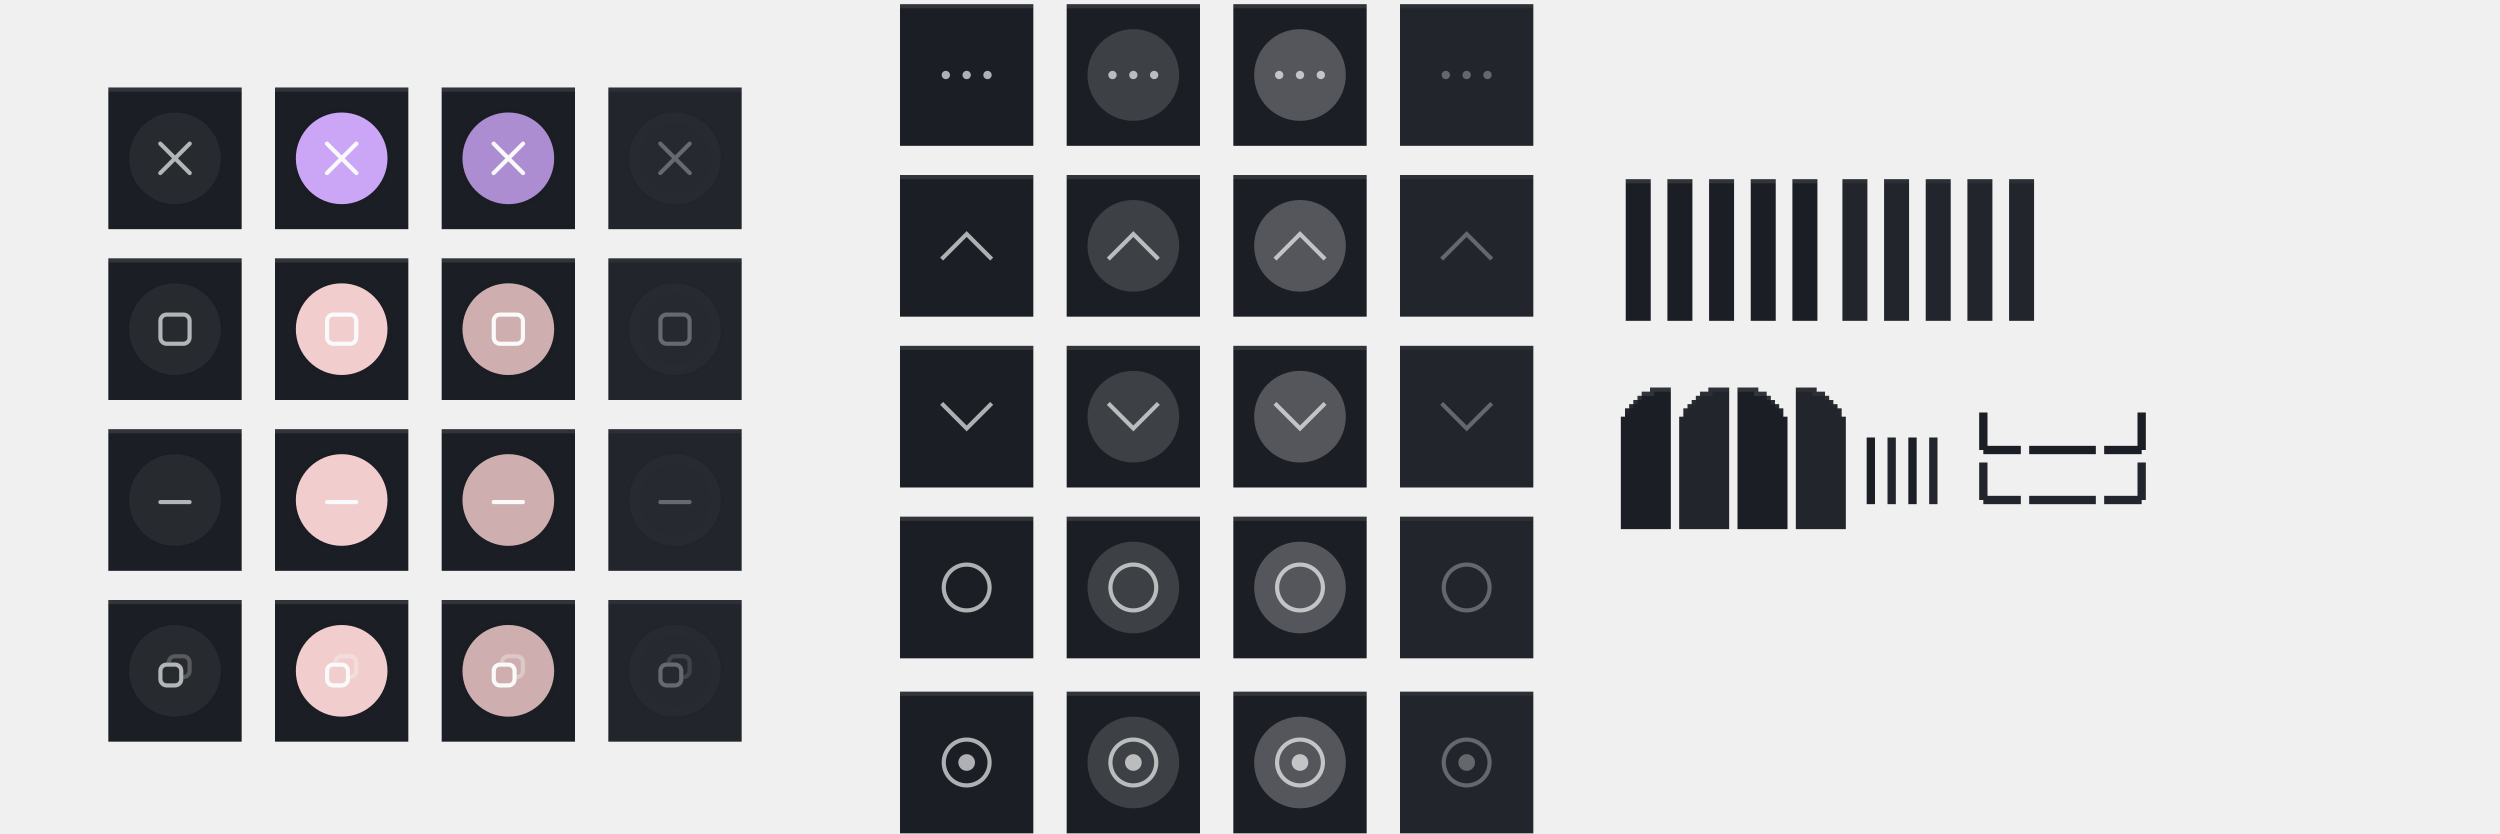
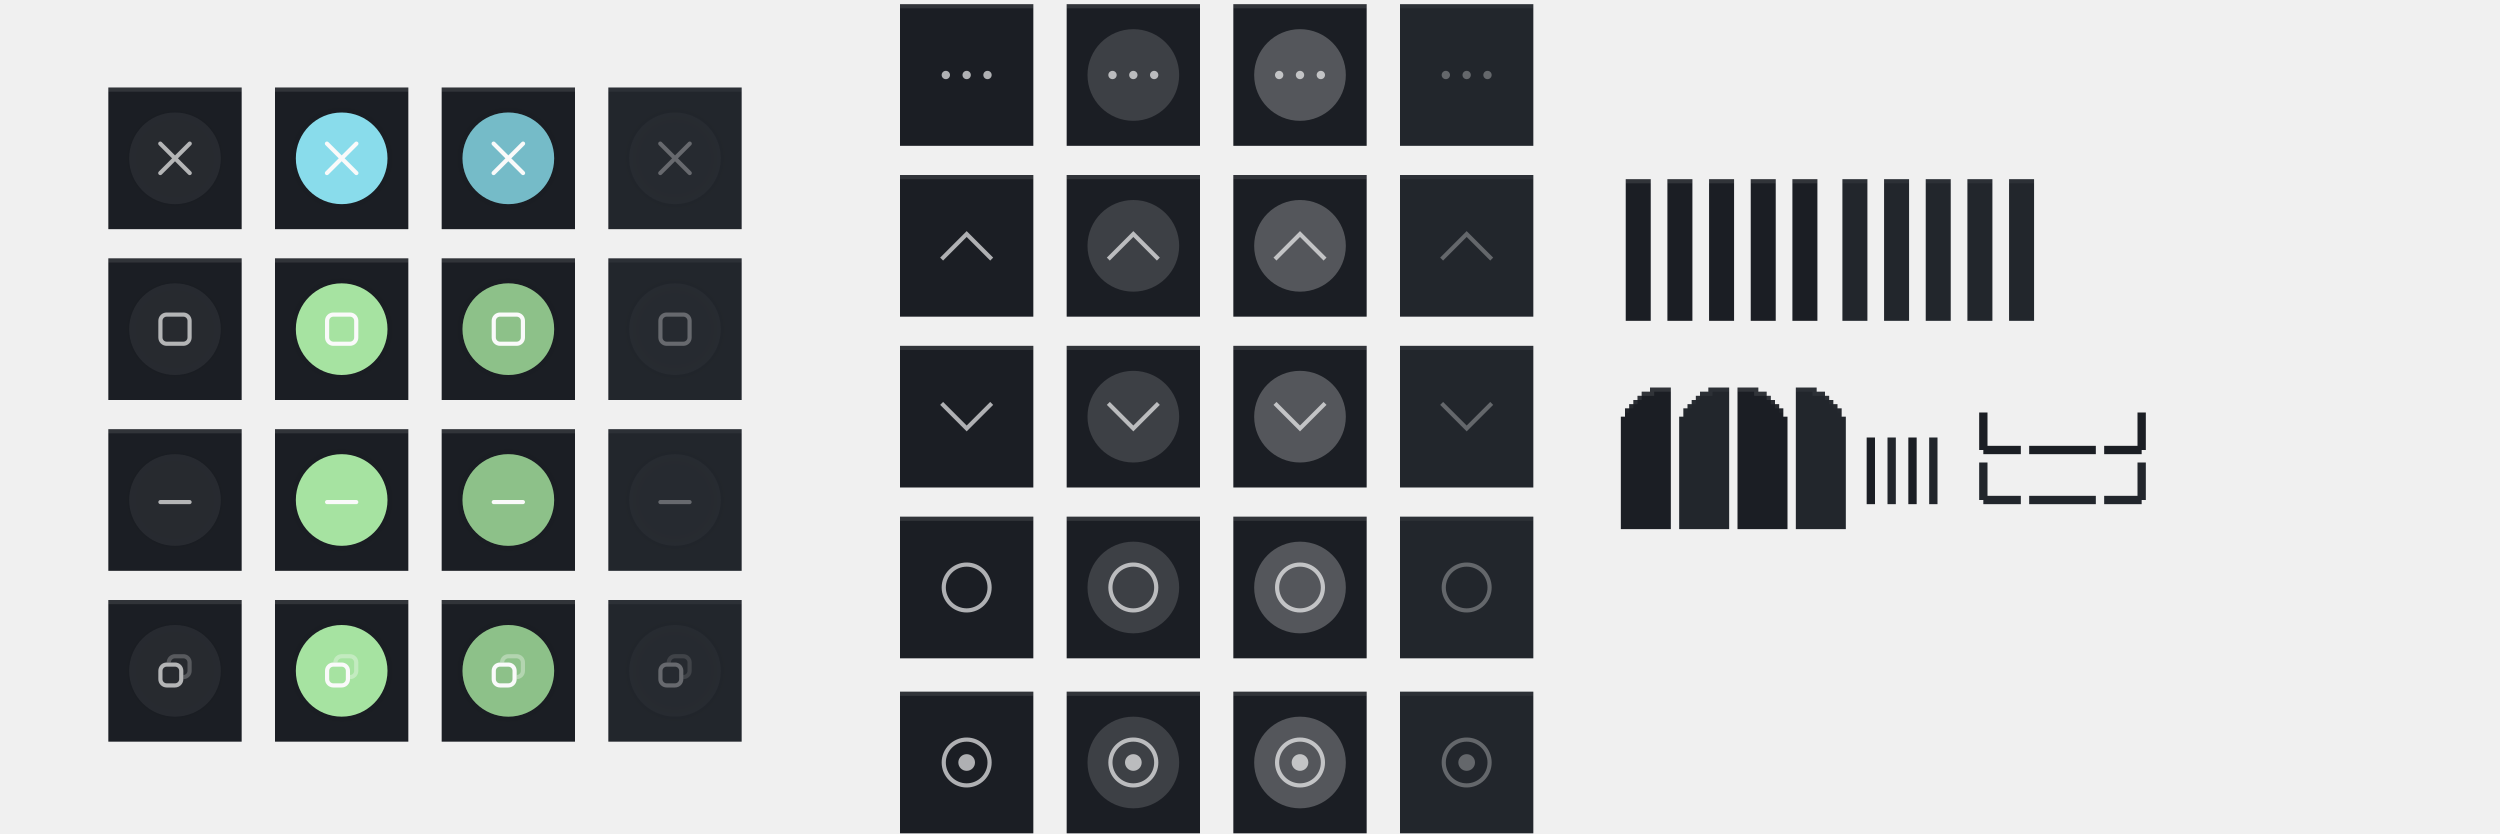
<svg xmlns="http://www.w3.org/2000/svg" xmlns:xlink="http://www.w3.org/1999/xlink" version="1.1" id="svg2" viewBox="0 0 600 200" height="200" width="600">
  <defs id="defs4">
    <filter style="color-interpolation-filters:sRGB" id="filter1043" x="-0.147" y="-0.147" width="1.294" height="1.294">
      <feGaussianBlur stdDeviation="1.347" id="feGaussianBlur1045" />
    </filter>
  </defs>
  <g transform="translate(5,-564.3622)" id="layer1">
    <g id="close-prelight">
      <use x="0" y="0" xlink:href="#headerbar-bg" id="use1761" transform="translate(40)" width="100%" height="100%" />
      <circle style="opacity:0.1;fill:#000000;fill-opacity:1;stroke-width:11;stroke-linecap:round;stroke-linejoin:round;paint-order:stroke fill markers;filter:url(#filter1043)" id="circle1154" cx="77" cy="602.362" r="11" />
-       <circle style="fill:#cba6f7;fill-opacity:1;stroke-width:11;stroke-linecap:round;stroke-linejoin:round;paint-order:stroke fill markers" id="circle1156" cx="77" cy="602.362" r="11" />
+       <circle style="fill:#89dceb;fill-opacity:1;stroke-width:11;stroke-linecap:round;stroke-linejoin:round;paint-order:stroke fill markers" id="circle1156" cx="77" cy="602.362" r="11" />
      <path d="m 73.465,598.327 c -0.128,0 -0.256,0.049 -0.353,0.146 -0.196,0.196 -0.196,0.511 0,0.707 l 3.182,3.182 -3.182,3.182 c -0.196,0.196 -0.196,0.511 0,0.707 0.196,0.196 0.511,0.196 0.707,0 l 3.182,-3.182 3.182,3.182 c 0.196,0.196 0.511,0.196 0.707,0 0.196,-0.196 0.196,-0.511 0,-0.707 l -3.182,-3.182 3.182,-3.182 c 0.196,-0.196 0.196,-0.511 0,-0.707 -0.196,-0.196 -0.511,-0.196 -0.707,0 l -3.182,3.182 -3.182,-3.182 c -0.098,-0.098 -0.226,-0.146 -0.353,-0.146 z" style="fill:#fafafa;paint-order:stroke fill markers" id="path2869" />
    </g>
    <g id="close-pressed">
      <use x="0" y="0" xlink:href="#headerbar-bg" id="use1845" transform="translate(80)" width="100%" height="100%" />
      <circle style="opacity:0.1;fill:#000000;fill-opacity:1;stroke-width:11;stroke-linecap:round;stroke-linejoin:round;paint-order:stroke fill markers;filter:url(#filter1043)" id="circle1158" cx="117" cy="602.362" r="11" />
-       <circle style="fill:#cba6f7;fill-opacity:1;stroke-width:11;stroke-linecap:round;stroke-linejoin:round;paint-order:stroke fill markers" id="circle1160" cx="117" cy="602.362" r="11" />
+       <circle style="fill:#89dceb;fill-opacity:1;stroke-width:11;stroke-linecap:round;stroke-linejoin:round;paint-order:stroke fill markers" id="circle1160" cx="117" cy="602.362" r="11" />
      <circle style="opacity:0.15;fill:#000000;fill-opacity:1;stroke-width:11;stroke-linecap:round;stroke-linejoin:round;paint-order:stroke fill markers" id="circle1164" cx="117" cy="602.362" r="11" />
      <path d="m 113.465,598.327 c -0.128,0 -0.256,0.049 -0.353,0.146 -0.196,0.196 -0.196,0.511 0,0.707 l 3.182,3.182 -3.182,3.182 c -0.196,0.196 -0.196,0.511 0,0.707 0.196,0.196 0.511,0.196 0.707,0 l 3.182,-3.182 3.182,3.182 c 0.196,0.196 0.511,0.196 0.707,0 0.196,-0.196 0.196,-0.511 0,-0.707 l -3.182,-3.182 3.182,-3.182 c 0.196,-0.196 0.196,-0.511 0,-0.707 -0.196,-0.196 -0.511,-0.196 -0.707,0 l -3.182,3.182 -3.182,-3.182 c -0.098,-0.098 -0.226,-0.146 -0.353,-0.146 z" style="fill:#fafafa;paint-order:stroke fill markers" id="path1162" />
    </g>
    <g id="maximize-prelight">
      <use x="0" y="0" xlink:href="#headerbar-bg" id="use1851" transform="translate(40,41.00003)" width="100%" height="100%" />
      <circle style="opacity:0.1;fill:#000000;fill-opacity:1;stroke-width:11;stroke-linecap:round;stroke-linejoin:round;paint-order:stroke fill markers;filter:url(#filter1043)" id="circle1170" cx="77" cy="643.362" r="11" />
-       <circle style="fill:#f2cdcd;fill-opacity:1;stroke-width:11;stroke-linecap:round;stroke-linejoin:round;paint-order:stroke fill markers" id="circle1172" cx="77" cy="643.362" r="11" />
+       <circle style="fill:#a6e3a1;fill-opacity:1;stroke-width:11;stroke-linecap:round;stroke-linejoin:round;paint-order:stroke fill markers" id="circle1172" cx="77" cy="643.362" r="11" />
      <path d="m 75,639.362 c -1.108,0 -2,0.892 -2,2 v 4 c 0,1.108 0.892,2 2,2 h 4 c 1.108,0 2,-0.892 2,-2 v -4 c 0,-1.108 -0.892,-2 -2,-2 z m 0,1 h 4 c 0.554,0 1,0.446 1,1 v 4 c 0,0.554 -0.446,1 -1,1 h -4 c -0.554,0 -1,-0.446 -1,-1 v -4 c 0,-0.554 0.446,-1 1,-1 z" style="fill:#fafafa;paint-order:stroke fill markers" id="path2878" />
    </g>
    <g id="maximize-pressed">
      <use x="0" y="0" xlink:href="#headerbar-bg" id="use1853" transform="translate(80,41.00003)" width="100%" height="100%" />
      <circle style="opacity:0.1;fill:#000000;fill-opacity:1;stroke-width:11;stroke-linecap:round;stroke-linejoin:round;paint-order:stroke fill markers;filter:url(#filter1043)" id="circle1174" cx="117" cy="643.362" r="11" />
-       <circle style="fill:#f2cdcd;fill-opacity:1;stroke-width:11;stroke-linecap:round;stroke-linejoin:round;paint-order:stroke fill markers" id="circle1176" cx="117" cy="643.362" r="11" />
+       <circle style="fill:#a6e3a1;fill-opacity:1;stroke-width:11;stroke-linecap:round;stroke-linejoin:round;paint-order:stroke fill markers" id="circle1176" cx="117" cy="643.362" r="11" />
      <circle style="opacity:0.15;fill:#000000;fill-opacity:1;stroke-width:11;stroke-linecap:round;stroke-linejoin:round;paint-order:stroke fill markers" id="circle1178" cx="117" cy="643.362" r="11" />
      <path d="m 115,639.362 c -1.108,0 -2,0.892 -2,2 v 4 c 0,1.108 0.892,2 2,2 h 4 c 1.108,0 2,-0.892 2,-2 v -4 c 0,-1.108 -0.892,-2 -2,-2 z m 0,1 h 4 c 0.554,0 1,0.446 1,1 v 4 c 0,0.554 -0.446,1 -1,1 h -4 c -0.554,0 -1,-0.446 -1,-1 v -4 c 0,-0.554 0.446,-1 1,-1 z" style="fill:#fafafa;paint-order:stroke fill markers" id="path2930" />
    </g>
    <g id="hide-prelight">
      <use x="0" y="0" xlink:href="#headerbar-bg" id="use1859" transform="translate(40,82.00006)" width="100%" height="100%" />
      <circle style="opacity:0.1;fill:#000000;fill-opacity:1;stroke-width:11;stroke-linecap:round;stroke-linejoin:round;paint-order:stroke fill markers;filter:url(#filter1043)" id="circle1184" cx="77" cy="684.362" r="11" />
-       <circle style="fill:#f2cdcd;fill-opacity:1;stroke-width:11;stroke-linecap:round;stroke-linejoin:round;paint-order:stroke fill markers" id="circle1186" cx="77" cy="684.362" r="11" />
+       <circle style="fill:#a6e3a1;fill-opacity:1;stroke-width:11;stroke-linecap:round;stroke-linejoin:round;paint-order:stroke fill markers" id="circle1186" cx="77" cy="684.362" r="11" />
      <rect x="73" y="684.362" width="8" height="1" rx="0.5" ry="0.5" style="fill:#fafafa;paint-order:stroke fill markers" id="rect2887" />
    </g>
    <g id="hide-pressed">
      <use x="0" y="0" xlink:href="#headerbar-bg" id="use1861" transform="translate(80,82.00006)" width="100%" height="100%" />
      <circle style="opacity:0.1;fill:#000000;fill-opacity:1;stroke-width:11;stroke-linecap:round;stroke-linejoin:round;paint-order:stroke fill markers;filter:url(#filter1043)" id="circle1188" cx="117" cy="684.362" r="11" />
-       <circle style="fill:#f2cdcd;fill-opacity:1;stroke-width:11;stroke-linecap:round;stroke-linejoin:round;paint-order:stroke fill markers" id="circle1190" cx="117" cy="684.362" r="11" />
+       <circle style="fill:#a6e3a1;fill-opacity:1;stroke-width:11;stroke-linecap:round;stroke-linejoin:round;paint-order:stroke fill markers" id="circle1190" cx="117" cy="684.362" r="11" />
      <circle style="opacity:0.15;fill:#000000;fill-opacity:1;stroke-width:11;stroke-linecap:round;stroke-linejoin:round;paint-order:stroke fill markers" id="circle1192" cx="117" cy="684.362" r="11" />
      <rect x="113" y="684.362" width="8" height="1" rx="0.5" ry="0.5" style="fill:#fafafa;paint-order:stroke fill markers" id="rect2932" />
    </g>
    <g id="maximize-toggled-prelight">
      <use x="0" y="0" xlink:href="#headerbar-bg" id="use1867" transform="translate(40,123)" width="100%" height="100%" />
      <circle style="opacity:0.1;fill:#000000;fill-opacity:1;stroke-width:11;stroke-linecap:round;stroke-linejoin:round;paint-order:stroke fill markers;filter:url(#filter1043)" id="circle1198" cx="77" cy="725.362" r="11" />
-       <circle style="fill:#f2cdcd;fill-opacity:1;stroke-width:11;stroke-linecap:round;stroke-linejoin:round;paint-order:stroke fill markers" id="circle1200" cx="77" cy="725.362" r="11" />
+       <circle style="fill:#a6e3a1;fill-opacity:1;stroke-width:11;stroke-linecap:round;stroke-linejoin:round;paint-order:stroke fill markers" id="circle1200" cx="77" cy="725.362" r="11" />
      <g id="g2908" transform="translate(69,717.3621)" style="fill:#fafafa">
        <path d="M 6,6 C 4.892,6 4,6.892 4,8 v 2 c 0,1.108 0.892,2 2,2 h 2 c 1.108,0 2,-0.892 2,-2 V 8 C 10,6.892 9.108,6 8,6 Z m 0,1 h 2 c 0.554,0 1,0.446 1,1 v 2 c 0,0.554 -0.446,1 -1,1 H 6 C 5.446,11 5,10.554 5,10 V 8 C 5,7.446 5.446,7 6,7 Z" style="fill:#fafafa;paint-order:stroke fill markers" id="path2896" />
        <path d="M 8,4 C 6.892,4 6,4.892 6,6 H 7 C 7,5.446 7.446,5 8,5 h 2 c 0.554,0 1,0.446 1,1 v 2 c 0,0.554 -0.446,1 -1,1 v 1 c 1.108,0 2,-0.892 2,-2 V 6 C 12,4.892 11.108,4 10,4 Z" style="fill:#fafafa;paint-order:stroke fill markers;opacity:0.35" id="path2898" />
      </g>
    </g>
    <g id="maximize-toggled-pressed">
      <use x="0" y="0" xlink:href="#headerbar-bg" id="use1869" transform="translate(80,123)" width="100%" height="100%" />
      <circle style="opacity:0.1;fill:#000000;fill-opacity:1;stroke-width:11;stroke-linecap:round;stroke-linejoin:round;paint-order:stroke fill markers;filter:url(#filter1043)" id="circle1202" cx="117" cy="725.362" r="11" />
-       <circle style="fill:#f2cdcd;fill-opacity:1;stroke-width:11;stroke-linecap:round;stroke-linejoin:round;paint-order:stroke fill markers" id="circle1204" cx="117" cy="725.362" r="11" />
+       <circle style="fill:#a6e3a1;fill-opacity:1;stroke-width:11;stroke-linecap:round;stroke-linejoin:round;paint-order:stroke fill markers" id="circle1204" cx="117" cy="725.362" r="11" />
      <circle style="opacity:0.15;fill:#000000;fill-opacity:1;stroke-width:11;stroke-linecap:round;stroke-linejoin:round;paint-order:stroke fill markers" id="circle1206" cx="117" cy="725.362" r="11" />
      <g id="g2938" transform="translate(109,717.3621)" style="fill:#fafafa">
        <path d="M 6,6 C 4.892,6 4,6.892 4,8 v 2 c 0,1.108 0.892,2 2,2 h 2 c 1.108,0 2,-0.892 2,-2 V 8 C 10,6.892 9.108,6 8,6 Z m 0,1 h 2 c 0.554,0 1,0.446 1,1 v 2 c 0,0.554 -0.446,1 -1,1 H 6 C 5.446,11 5,10.554 5,10 V 8 C 5,7.446 5.446,7 6,7 Z" style="fill:#fafafa;paint-order:stroke fill markers" id="path2934" />
        <path d="M 8,4 C 6.892,4 6,4.892 6,6 H 7 C 7,5.446 7.446,5 8,5 h 2 c 0.554,0 1,0.446 1,1 v 2 c 0,0.554 -0.446,1 -1,1 v 1 c 1.108,0 2,-0.892 2,-2 V 6 C 12,4.892 11.108,4 10,4 Z" style="fill:#fafafa;paint-order:stroke fill markers;opacity:0.35" id="path2936" />
      </g>
    </g>
    <g id="close-active">
      <g id="headerbar-bg">
        <rect y="585.362" x="21" height="34" width="32" id="rect1683" style="fill:#1b1e24;fill-opacity:1" />
        <rect style="fill:#ffffff;opacity:0.1" id="rect1685" width="32" height="1" x="21" y="585.362" />
      </g>
      <circle style="opacity:0.05;fill:#000000;fill-opacity:1;stroke-width:11;stroke-linecap:round;stroke-linejoin:round;paint-order:stroke fill markers;filter:url(#filter1043)" id="circle1041" cx="37" cy="602.362" r="11" />
      <circle style="fill:#ffffff;fill-opacity:1;stroke-width:11;stroke-linecap:round;stroke-linejoin:round;paint-order:stroke fill markers;opacity:0.06" id="path2409" cx="37" cy="602.362" r="11" />
      <path d="m 33.465,598.327 c -0.128,0 -0.256,0.049 -0.353,0.146 -0.196,0.196 -0.196,0.511 0,0.707 l 3.182,3.182 -3.182,3.182 c -0.196,0.196 -0.196,0.511 0,0.707 0.196,0.196 0.511,0.196 0.707,0 l 3.182,-3.182 3.182,3.182 c 0.196,0.196 0.511,0.196 0.707,0 0.196,-0.196 0.196,-0.511 0,-0.707 l -3.182,-3.182 3.182,-3.182 c 0.196,-0.196 0.196,-0.511 0,-0.707 -0.196,-0.196 -0.511,-0.196 -0.707,0 l -3.182,3.182 -3.182,-3.182 c -0.098,-0.098 -0.226,-0.146 -0.353,-0.146 z" style="opacity:0.65;fill:#ffffff;paint-order:stroke fill markers" id="path1594" />
    </g>
    <g id="maximize-active">
      <use x="0" y="0" xlink:href="#headerbar-bg" id="use1849" transform="translate(0,41.00003)" width="100%" height="100%" />
      <circle style="opacity:0.05;fill:#000000;fill-opacity:1;stroke-width:11;stroke-linecap:round;stroke-linejoin:round;paint-order:stroke fill markers;filter:url(#filter1043)" id="circle1166" cx="37" cy="643.362" r="11" />
      <circle style="fill:#ffffff;fill-opacity:1;stroke-width:11;stroke-linecap:round;stroke-linejoin:round;paint-order:stroke fill markers;opacity:0.06" id="circle1168" cx="37" cy="643.362" r="11" />
      <path d="m 35,639.362 c -1.108,0 -2,0.892 -2,2 v 4 c 0,1.108 0.892,2 2,2 h 4 c 1.108,0 2,-0.892 2,-2 v -4 c 0,-1.108 -0.892,-2 -2,-2 z m 0,1 h 4 c 0.554,0 1,0.446 1,1 v 4 c 0,0.554 -0.446,1 -1,1 h -4 c -0.554,0 -1,-0.446 -1,-1 v -4 c 0,-0.554 0.446,-1 1,-1 z" style="opacity:0.65;fill:#ffffff;paint-order:stroke fill markers" id="path1596" />
    </g>
    <g id="hide-active">
      <use x="0" y="0" xlink:href="#headerbar-bg" id="use1857" transform="translate(0,82.00006)" width="100%" height="100%" />
      <circle style="opacity:0.05;fill:#000000;fill-opacity:1;stroke-width:11;stroke-linecap:round;stroke-linejoin:round;paint-order:stroke fill markers;filter:url(#filter1043)" id="circle1180" cx="37" cy="684.362" r="11" />
      <circle style="fill:#ffffff;fill-opacity:1;stroke-width:11;stroke-linecap:round;stroke-linejoin:round;paint-order:stroke fill markers;opacity:0.06" id="circle1182" cx="37" cy="684.362" r="11" />
      <rect x="33" y="684.362" width="8" height="1" rx="0.5" ry="0.5" style="opacity:0.65;fill:#ffffff;paint-order:stroke fill markers" id="rect1598" />
    </g>
    <g id="maximize-toggled-active">
      <use x="0" y="0" xlink:href="#headerbar-bg" id="use1865" transform="translate(0,123)" width="100%" height="100%" />
      <circle style="opacity:0.05;fill:#000000;fill-opacity:1;stroke-width:11;stroke-linecap:round;stroke-linejoin:round;paint-order:stroke fill markers;filter:url(#filter1043)" id="circle1194" cx="37" cy="725.362" r="11" />
      <circle style="fill:#ffffff;fill-opacity:1;stroke-width:11;stroke-linecap:round;stroke-linejoin:round;paint-order:stroke fill markers;opacity:0.06" id="circle1196" cx="37" cy="725.362" r="11" />
      <g id="g1604" transform="translate(29,717.3621)" style="opacity:0.65;fill:#000000">
        <path d="M 6,6 C 4.892,6 4,6.892 4,8 v 2 c 0,1.108 0.892,2 2,2 h 2 c 1.108,0 2,-0.892 2,-2 V 8 C 10,6.892 9.108,6 8,6 Z m 0,1 h 2 c 0.554,0 1,0.446 1,1 v 2 c 0,0.554 -0.446,1 -1,1 H 6 C 5.446,11 5,10.554 5,10 V 8 C 5,7.446 5.446,7 6,7 Z" style="fill:#ffffff;paint-order:stroke fill markers" id="path1600" />
        <path d="M 8,4 C 6.892,4 6,4.892 6,6 H 7 C 7,5.446 7.446,5 8,5 h 2 c 0.554,0 1,0.446 1,1 v 2 c 0,0.554 -0.446,1 -1,1 v 1 c 1.108,0 2,-0.892 2,-2 V 6 C 12,4.892 11.108,4 10,4 Z" style="fill:#ffffff;paint-order:stroke fill markers;opacity:0.35" id="path1602" />
      </g>
    </g>
    <g id="stick-active">
      <use x="0" y="0" xlink:href="#headerbar-bg" id="use1897" transform="translate(190,103.0001)" width="100%" height="100%" />
      <path d="m 227,699.362 a 6,6 0 0 0 -6,6 6,6 0 0 0 6,6 6,6 0 0 0 6,-6 6,6 0 0 0 -6,-6 z m 0,1 a 5,5 0 0 1 5,5 5,5 0 0 1 -5,5 5,5 0 0 1 -5,-5 5,5 0 0 1 5,-5 z" id="path66" style="opacity:0.65;fill:#ffffff" />
    </g>
    <g id="shade-active">
      <use x="0" y="0" xlink:href="#headerbar-bg" id="use1881" transform="translate(190,21.00009)" width="100%" height="100%" />
      <path d="m 227,619.827 -6.363,6.363 0.707,0.707 5.656,-5.656 5.656,5.656 0.707,-0.707 -5.656,-5.656 z" id="path199" style="opacity:0.65;fill:#ffffff" />
    </g>
    <g id="shade-toggled-active">
      <use x="0" y="0" xlink:href="#headerbar-bg" id="use1889" transform="translate(190,62.00009)" width="100%" height="100%" />
      <path d="m 227,667.897 -6.363,-6.363 0.707,-0.707 5.656,5.656 5.656,-5.656 0.707,0.707 -5.656,5.656 z" id="path231" style="opacity:0.65;fill:#ffffff" />
    </g>
    <g id="stick-toggled-active">
      <use x="0" y="0" xlink:href="#headerbar-bg" id="use1905" transform="translate(190,145)" width="100%" height="100%" />
      <path id="circle263" d="m 227,741.362 a 6,6 0 0 0 -6,6 6,6 0 0 0 6,6 6,6 0 0 0 6,-6 6,6 0 0 0 -6,-6 z m 0,1 a 5,5 0 0 1 5,5 5,5 0 0 1 -5,5 5,5 0 0 1 -5,-5 5,5 0 0 1 5,-5 z m 0,3 a 2,2 0 0 0 -2,2 2,2 0 0 0 2,2 2,2 0 0 0 2,-2 2,2 0 0 0 -2,-2 z" style="opacity:0.65;fill:#ffffff" />
    </g>
    <g id="menu-active">
      <use x="0" y="0" xlink:href="#headerbar-bg" id="use1873" transform="translate(190,-19.99991)" width="100%" height="100%" />
      <path id="circle336" d="m 222,581.362 a 1,1 0 0 0 -1,1 1,1 0 0 0 1,1 1,1 0 0 0 1,-1 1,1 0 0 0 -1,-1 z m 5,0 a 1,1 0 0 0 -1,1 1,1 0 0 0 1,1 1,1 0 0 0 1,-1 1,1 0 0 0 -1,-1 z m 5,0 a 1,1 0 0 0 -1,1 1,1 0 0 0 1,1 1,1 0 0 0 1,-1 1,1 0 0 0 -1,-1 z" style="opacity:0.65;fill:#ffffff" />
    </g>
    <g id="stick-prelight">
      <use x="0" y="0" xlink:href="#headerbar-bg" id="use1899" transform="translate(230,103.0001)" width="100%" height="100%" />
      <circle style="opacity:0.15;fill:#ffffff;fill-opacity:1;stroke-width:11;stroke-linecap:round;stroke-linejoin:round;paint-order:stroke fill markers" id="circle3362" cx="267" cy="705.362" r="11" />
      <path d="m 267,699.362 a 6,6 0 0 0 -6,6 6,6 0 0 0 6,6 6,6 0 0 0 6,-6 6,6 0 0 0 -6,-6 z m 0,1 a 5,5 0 0 1 5,5 5,5 0 0 1 -5,5 5,5 0 0 1 -5,-5 5,5 0 0 1 5,-5 z" id="path3412" style="opacity:0.65;fill:#ffffff" />
    </g>
    <g id="shade-prelight">
      <use x="0" y="0" xlink:href="#headerbar-bg" id="use1883" transform="translate(230,21.00009)" width="100%" height="100%" />
      <circle style="opacity:0.15;fill:#ffffff;fill-opacity:1;stroke-width:11;stroke-linecap:round;stroke-linejoin:round;paint-order:stroke fill markers" id="circle3358" cx="267" cy="623.362" r="11" />
      <path d="m 267,619.827 -6.363,6.363 0.707,0.707 5.656,-5.656 5.656,5.656 0.707,-0.707 -5.656,-5.656 z" id="path3414" style="opacity:0.65;fill:#ffffff" />
    </g>
    <g id="shade-toggled-prelight">
      <use x="0" y="0" xlink:href="#headerbar-bg" id="use1891" transform="translate(230,62.00009)" width="100%" height="100%" />
      <circle style="opacity:0.15;fill:#ffffff;fill-opacity:1;stroke-width:11;stroke-linecap:round;stroke-linejoin:round;paint-order:stroke fill markers" id="circle3360" cx="267" cy="664.362" r="11" />
      <path d="m 267,667.897 -6.363,-6.363 0.707,-0.707 5.656,5.656 5.656,-5.656 0.707,0.707 -5.656,5.656 z" id="path3416" style="opacity:0.65;fill:#ffffff" />
    </g>
    <g id="stick-toggled-prelight">
      <use x="0" y="0" xlink:href="#headerbar-bg" id="use1907" transform="translate(230,145)" width="100%" height="100%" />
      <circle style="opacity:0.15;fill:#ffffff;fill-opacity:1;stroke-width:11;stroke-linecap:round;stroke-linejoin:round;paint-order:stroke fill markers" id="circle3364" cx="267" cy="747.362" r="11" />
      <path id="path3418" d="m 267,741.362 a 6,6 0 0 0 -6,6 6,6 0 0 0 6,6 6,6 0 0 0 6,-6 6,6 0 0 0 -6,-6 z m 0,1 a 5,5 0 0 1 5,5 5,5 0 0 1 -5,5 5,5 0 0 1 -5,-5 5,5 0 0 1 5,-5 z m 0,3 a 2,2 0 0 0 -2,2 2,2 0 0 0 2,2 2,2 0 0 0 2,-2 2,2 0 0 0 -2,-2 z" style="opacity:0.65;fill:#ffffff" />
    </g>
    <g id="menu-prelight">
      <use x="0" y="0" xlink:href="#headerbar-bg" id="use1875" transform="translate(230,-19.99991)" width="100%" height="100%" />
      <circle style="opacity:0.15;fill:#ffffff;fill-opacity:1;stroke-width:11;stroke-linecap:round;stroke-linejoin:round;paint-order:stroke fill markers" id="circle3356" cx="267" cy="582.362" r="11" />
      <path id="path3420" d="m 262,581.362 a 1,1 0 0 0 -1,1 1,1 0 0 0 1,1 1,1 0 0 0 1,-1 1,1 0 0 0 -1,-1 z m 5,0 a 1,1 0 0 0 -1,1 1,1 0 0 0 1,1 1,1 0 0 0 1,-1 1,1 0 0 0 -1,-1 z m 5,0 a 1,1 0 0 0 -1,1 1,1 0 0 0 1,1 1,1 0 0 0 1,-1 1,1 0 0 0 -1,-1 z" style="opacity:0.65;fill:#ffffff" />
    </g>
    <g id="stick-pressed">
      <use x="0" y="0" xlink:href="#headerbar-bg" id="use1901" transform="translate(270,103.0001)" width="100%" height="100%" />
      <circle style="opacity:0.25;fill:#ffffff;fill-opacity:1;stroke-width:11;stroke-linecap:round;stroke-linejoin:round;paint-order:stroke fill markers" id="circle3390" cx="307" cy="705.362" r="11" />
      <path d="m 307,699.362 a 6,6 0 0 0 -6,6 6,6 0 0 0 6,6 6,6 0 0 0 6,-6 6,6 0 0 0 -6,-6 z m 0,1 a 5,5 0 0 1 5,5 5,5 0 0 1 -5,5 5,5 0 0 1 -5,-5 5,5 0 0 1 5,-5 z" id="path3422" style="opacity:0.65;fill:#ffffff" />
    </g>
    <g id="shade-pressed">
      <use x="0" y="0" xlink:href="#headerbar-bg" id="use1885" transform="translate(270,21.00003)" width="100%" height="100%" />
      <circle style="opacity:0.25;fill:#ffffff;fill-opacity:1;stroke-width:11;stroke-linecap:round;stroke-linejoin:round;paint-order:stroke fill markers" id="circle3386" cx="307" cy="623.362" r="11" />
      <path d="m 307,619.827 -6.363,6.363 0.707,0.707 5.656,-5.656 5.656,5.656 0.707,-0.707 -5.656,-5.656 z" id="path3424" style="opacity:0.65;fill:#ffffff" />
    </g>
    <g id="shade-toggled-pressed">
      <use x="0" y="0" xlink:href="#headerbar-bg" id="use1893" transform="translate(270,62.00003)" width="100%" height="100%" />
      <circle style="opacity:0.25;fill:#ffffff;fill-opacity:1;stroke-width:11;stroke-linecap:round;stroke-linejoin:round;paint-order:stroke fill markers" id="circle3388" cx="307" cy="664.362" r="11" />
      <path d="m 307,667.897 -6.363,-6.363 0.707,-0.707 5.656,5.656 5.656,-5.656 0.707,0.707 -5.656,5.656 z" id="path3426" style="opacity:0.65;fill:#ffffff" />
    </g>
    <g id="stick-toggled-pressed">
      <use x="0" y="0" xlink:href="#headerbar-bg" id="use1909" transform="translate(270,145.0001)" width="100%" height="100%" />
      <circle style="opacity:0.25;fill:#ffffff;fill-opacity:1;stroke-width:11;stroke-linecap:round;stroke-linejoin:round;paint-order:stroke fill markers" id="circle3392" cx="307" cy="747.362" r="11" />
      <path id="path3428" d="m 307,741.362 a 6,6 0 0 0 -6,6 6,6 0 0 0 6,6 6,6 0 0 0 6,-6 6,6 0 0 0 -6,-6 z m 0,1 a 5,5 0 0 1 5,5 5,5 0 0 1 -5,5 5,5 0 0 1 -5,-5 5,5 0 0 1 5,-5 z m 0,3 a 2,2 0 0 0 -2,2 2,2 0 0 0 2,2 2,2 0 0 0 2,-2 2,2 0 0 0 -2,-2 z" style="opacity:0.65;fill:#ffffff" />
    </g>
    <g id="menu-pressed">
      <use x="0" y="0" xlink:href="#headerbar-bg" id="use1877" transform="translate(270,-19.99991)" width="100%" height="100%" />
      <circle style="opacity:0.25;fill:#ffffff;fill-opacity:1;stroke-width:11;stroke-linecap:round;stroke-linejoin:round;paint-order:stroke fill markers" id="circle3384" cx="307" cy="582.362" r="11" />
      <path id="path3430" d="m 302,581.362 a 1,1 0 0 0 -1,1 1,1 0 0 0 1,1 1,1 0 0 0 1,-1 1,1 0 0 0 -1,-1 z m 5,0 a 1,1 0 0 0 -1,1 1,1 0 0 0 1,1 1,1 0 0 0 1,-1 1,1 0 0 0 -1,-1 z m 5,0 a 1,1 0 0 0 -1,1 1,1 0 0 0 1,1 1,1 0 0 0 1,-1 1,1 0 0 0 -1,-1 z" style="opacity:0.65;fill:#ffffff" />
    </g>
    <g id="stick-inactive">
      <use x="0" y="0" xlink:href="#headerbar-inactive-bg" id="use2295" transform="translate(190,103)" width="100%" height="100%" />
      <path d="m 347,699.362 a 6,6 0 0 0 -6,6 6,6 0 0 0 6,6 6,6 0 0 0 6,-6 6,6 0 0 0 -6,-6 z m 0,1 a 5,5 0 0 1 5,5 5,5 0 0 1 -5,5 5,5 0 0 1 -5,-5 5,5 0 0 1 5,-5 z" id="path3432" style="opacity:0.3;fill:#ffffff" />
    </g>
    <g id="shade-inactive">
      <use x="0" y="0" xlink:href="#headerbar-inactive-bg" id="use2291" transform="translate(190,21.00009)" width="100%" height="100%" />
      <path d="m 347,619.827 -6.363,6.363 0.707,0.707 5.656,-5.656 5.656,5.656 0.707,-0.707 -5.656,-5.656 z" id="path3434" style="opacity:0.3;fill:#ffffff" />
    </g>
    <g id="shade-toggled-inactive">
      <use x="0" y="0" xlink:href="#headerbar-inactive-bg" id="use2293" transform="translate(190,62.00003)" width="100%" height="100%" />
      <path d="m 347,667.897 -6.363,-6.363 0.707,-0.707 5.656,5.656 5.656,-5.656 0.707,0.707 -5.656,5.656 z" id="path3436" style="opacity:0.3;fill:#ffffff" />
    </g>
    <g id="stick-toggled-inactive">
      <use x="0" y="0" xlink:href="#headerbar-inactive-bg" id="use2297" transform="translate(190,145)" width="100%" height="100%" />
      <path id="path3438" d="m 347,741.362 a 6,6 0 0 0 -6,6 6,6 0 0 0 6,6 6,6 0 0 0 6,-6 6,6 0 0 0 -6,-6 z m 0,1 a 5,5 0 0 1 5,5 5,5 0 0 1 -5,5 5,5 0 0 1 -5,-5 5,5 0 0 1 5,-5 z m 0,3 a 2,2 0 0 0 -2,2 2,2 0 0 0 2,2 2,2 0 0 0 2,-2 2,2 0 0 0 -2,-2 z" style="opacity:0.3;fill:#ffffff" />
    </g>
    <g id="menu-inactive">
      <use x="0" y="0" xlink:href="#headerbar-inactive-bg" id="use2289" transform="translate(190,-19.99997)" width="100%" height="100%" />
      <path id="path3440" d="m 342,581.362 a 1,1 0 0 0 -1,1 1,1 0 0 0 1,1 1,1 0 0 0 1,-1 1,1 0 0 0 -1,-1 z m 5,0 a 1,1 0 0 0 -1,1 1,1 0 0 0 1,1 1,1 0 0 0 1,-1 1,1 0 0 0 -1,-1 z m 5,0 a 1,1 0 0 0 -1,1 1,1 0 0 0 1,1 1,1 0 0 0 1,-1 1,1 0 0 0 -1,-1 z" style="opacity:0.3;fill:#ffffff" />
    </g>
    <g id="left-active" transform="translate(397,-64.99996)">
      <rect transform="scale(-1,1)" y="734.362" x="-48" height="16" width="2" id="rect4138-3" style="opacity:1;fill:#1b1e24;fill-opacity:1;stroke:none;stroke-width:1;stroke-linecap:butt;stroke-linejoin:round;stroke-miterlimit:4;stroke-dasharray:none;stroke-dashoffset:0;stroke-opacity:1" />
    </g>
    <g transform="translate(402,-64.99996)" id="left-inactive">
      <rect style="opacity:1;fill:#22262c;fill-opacity:1;stroke:none;stroke-width:1;stroke-linecap:butt;stroke-linejoin:round;stroke-miterlimit:4;stroke-dasharray:none;stroke-dashoffset:0;stroke-opacity:1" id="rect1448" width="2" height="16" x="-48" y="734.362" transform="scale(-1,1)" />
    </g>
    <g transform="matrix(-1,0,0,1,506,-64.99996)" id="right-inactive">
      <rect style="opacity:1;fill:#22262c;fill-opacity:1;stroke:none;stroke-width:1;stroke-linecap:butt;stroke-linejoin:round;stroke-miterlimit:4;stroke-dasharray:none;stroke-dashoffset:0;stroke-opacity:1" id="rect1454" width="2" height="16" x="-48" y="734.362" transform="scale(-1,1)" />
    </g>
    <g id="right-active" transform="matrix(-1,0,0,1,501,-64.99996)">
      <rect transform="scale(-1,1)" y="734.362" x="-48" height="16" width="2" id="rect1460" style="opacity:1;fill:#1b1e24;fill-opacity:1;stroke:none;stroke-width:1;stroke-linecap:butt;stroke-linejoin:round;stroke-miterlimit:4;stroke-dasharray:none;stroke-dashoffset:0;stroke-opacity:1" />
    </g>
    <g id="bottom-left-active" transform="translate(374,-66.99999)">
      <path id="path1472" d="m 98,730.362 h -2 v 9 h 1 v 1 l 9,-1.2e-4 v -2 l -8,1.2e-4 z" style="opacity:1;fill:#1b1e24;fill-opacity:1;stroke:none;stroke-width:0.667;stroke-linecap:butt;stroke-linejoin:round;stroke-miterlimit:4;stroke-dasharray:none;stroke-dashoffset:0;stroke-opacity:1" />
    </g>
    <g id="bottom-left-inactive" transform="translate(374,-54.99999)">
      <path style="opacity:1;fill:#22262c;fill-opacity:1;stroke:none;stroke-width:0.667;stroke-linecap:butt;stroke-linejoin:round;stroke-miterlimit:4;stroke-dasharray:none;stroke-dashoffset:0;stroke-opacity:1" d="m 98,730.362 h -2 v 9 h 1 v 1 l 9,-1.2e-4 v -2 l -8,1.2e-4 z" id="path1475" />
    </g>
    <g transform="matrix(-1,0,0,1,606,-54.99999)" id="bottom-right-inactive">
      <path id="path1485" d="m 98,730.362 h -2 v 9 h 1 v 1 l 9,-1.2e-4 v -2 l -8,1.2e-4 z" style="opacity:1;fill:#22262c;fill-opacity:1;stroke:none;stroke-width:0.667;stroke-linecap:butt;stroke-linejoin:round;stroke-miterlimit:4;stroke-dasharray:none;stroke-dashoffset:0;stroke-opacity:1" />
    </g>
    <g id="bottom-right-active" transform="matrix(-1,0,0,1,606,-66.99999)">
      <path style="opacity:1;fill:#1b1e24;fill-opacity:1;stroke:none;stroke-width:0.667;stroke-linecap:butt;stroke-linejoin:round;stroke-miterlimit:4;stroke-dasharray:none;stroke-dashoffset:0;stroke-opacity:1" d="m 98,730.362 h -2 v 9 h 1 v 1 l 9,-1.2e-4 v -2 l -8,1.2e-4 z" id="path1493" />
    </g>
    <g id="bottom-active" transform="matrix(0,-1,-1,0,1232.362,719.3622)">
      <rect transform="scale(-1,1)" y="734.362" x="-48" height="16" width="2" id="rect1501" style="opacity:1;fill:#1b1e24;fill-opacity:1;stroke:none;stroke-width:1;stroke-linecap:butt;stroke-linejoin:round;stroke-miterlimit:4;stroke-dasharray:none;stroke-dashoffset:0;stroke-opacity:1" />
    </g>
    <g transform="matrix(0,-1,-1,0,1232.362,731.3622)" id="bottom-inactive">
      <rect style="opacity:1;fill:#22262c;fill-opacity:1;stroke:none;stroke-width:1;stroke-linecap:butt;stroke-linejoin:round;stroke-miterlimit:4;stroke-dasharray:none;stroke-dashoffset:0;stroke-opacity:1" id="rect1507" width="2" height="16" x="-48" y="734.362" transform="scale(-1,1)" />
    </g>
    <use x="0" y="0" xlink:href="#headerbar-bg" id="title-1-active" transform="matrix(0.1875,0,0,1,381.239,22.00003)" width="100%" height="100%" />
    <use x="0" y="0" xlink:href="#headerbar-bg" id="title-2-active" transform="matrix(0.1875,0,0,1,391.239,22.00003)" width="100%" height="100%" />
    <use x="0" y="0" xlink:href="#headerbar-bg" id="title-3-active" transform="matrix(0.1875,0,0,1,401.239,22.00003)" width="100%" height="100%" />
    <use x="0" y="0" xlink:href="#headerbar-bg" id="title-4-active" transform="matrix(0.1875,0,0,1,411.239,22.00003)" width="100%" height="100%" />
    <use x="0" y="0" xlink:href="#headerbar-inactive-bg" id="title-1-inactive" transform="matrix(0.1875,0,0,1,410.739,22.00003)" width="100%" height="100%" />
    <use x="0" y="0" xlink:href="#headerbar-inactive-bg" id="title-2-inactive" transform="matrix(0.1875,0,0,1,420.739,22.00003)" width="100%" height="100%" />
    <use x="0" y="0" xlink:href="#headerbar-inactive-bg" id="title-3-inactive" transform="matrix(0.1875,0,0,1,430.739,22.00003)" width="100%" height="100%" />
    <use x="0" y="0" xlink:href="#headerbar-inactive-bg" id="title-4-inactive" transform="matrix(0.1875,0,0,1,440.739,22.00003)" width="100%" height="100%" />
    <use x="0" y="0" xlink:href="#headerbar-bg" id="title-5-active" transform="matrix(0.1875,0,0,1,421.239,22.00003)" width="100%" height="100%" />
    <use x="0" y="0" xlink:href="#headerbar-inactive-bg" id="title-5-inactive" transform="matrix(0.1875,0,0,1,450.739,22.00003)" width="100%" height="100%" />
    <use x="0" y="0" xlink:href="#top-left-active" id="top-right-active" transform="matrix(-1,0,0,1,808,2.0898446e-7)" width="100%" height="100%" style="fill:#1b1e24;fill-opacity:1" />
    <g id="top-left-active" transform="translate(396,-66.99999)">
      <path id="path1725" style="fill:#1b1e24;fill-opacity:1;stroke-width:7.369;stroke-linecap:round;stroke-linejoin:round;paint-order:stroke fill markers" d="m -5,724.362 v 1 h -2 v 1 h -1 v 1 h -1 v 1 h -1 v 1 h -1 v 2 h -1 v 27 h 1 1 10 c 0,-11 0,-22 0,-33 v -1 z" />
      <rect style="opacity:0.1;fill:#ffffff;fill-opacity:1;fill-rule:evenodd;stroke-linecap:round;stroke-linejoin:round" id="rect7836" width="5" height="1" x="-5" y="724.362" />
      <rect style="opacity:0.1;fill:#ffffff;fill-opacity:1;fill-rule:evenodd;stroke-linecap:round;stroke-linejoin:round" id="rect7890" width="3" height="1" x="-7" y="725.362" />
      <rect style="opacity:0.09;fill:#ffffff;fill-opacity:1;fill-rule:evenodd;stroke-linecap:round;stroke-linejoin:round" id="rect7892" width="1" height="1" x="-8" y="726.362" />
      <rect style="opacity:0.07;fill:#ffffff;fill-opacity:1;fill-rule:evenodd;stroke-linecap:round;stroke-linejoin:round" id="rect7894" width="1" height="1" x="-9" y="727.362" />
      <rect style="opacity:0.05;fill:#ffffff;fill-opacity:1;fill-rule:evenodd;stroke-linecap:round;stroke-linejoin:round" id="rect7896" width="1" height="1" x="-10" y="728.362" />
      <rect style="opacity:0.03;fill:#ffffff;fill-opacity:1;fill-rule:evenodd;stroke-linecap:round;stroke-linejoin:round" id="rect7898" width="1" height="1" x="-11" y="729.362" />
    </g>
    <g id="top-left-inactive">
      <path id="path8127" style="fill:#22262c;fill-opacity:1;stroke-width:7.369;stroke-linecap:round;stroke-linejoin:round;paint-order:stroke fill markers" d="m 405,657.362 v 1 h -2 v 1 h -1 v 1 h -1 v 1 h -1 v 1 h -1 v 2 h -1 v 27 h 1 1 10 c 0,-11 0,-22 0,-33 v -1 z" />
      <rect style="opacity:0.05;fill:#ffffff;fill-opacity:1;fill-rule:evenodd;stroke-linecap:round;stroke-linejoin:round" id="rect8129" width="5" height="1" x="405" y="657.362" />
      <rect style="opacity:0.05;fill:#ffffff;fill-opacity:1;fill-rule:evenodd;stroke-linecap:round;stroke-linejoin:round" id="rect8131" width="3" height="1" x="403" y="658.362" />
      <rect style="opacity:0.04;fill:#ffffff;fill-opacity:1;fill-rule:evenodd;stroke-linecap:round;stroke-linejoin:round" id="rect8133" width="1" height="1" x="402" y="659.362" />
      <rect style="opacity:0.03;fill:#ffffff;fill-opacity:1;fill-rule:evenodd;stroke-linecap:round;stroke-linejoin:round" id="rect8135" width="1" height="1" x="401" y="660.362" />
      <rect style="opacity:0.02;fill:#ffffff;fill-opacity:1;fill-rule:evenodd;stroke-linecap:round;stroke-linejoin:round" id="rect8137" width="1" height="1" x="400" y="661.362" />
      <rect style="opacity:0.01;fill:#ffffff;fill-opacity:1;fill-rule:evenodd;stroke-linecap:round;stroke-linejoin:round" id="rect8139" width="1" height="1" x="399" y="662.362" />
    </g>
    <use x="0" y="0" xlink:href="#top-left-inactive" id="top-right-inactive" transform="matrix(-1,0,0,1,836,0)" />
    <g id="close-inactive">
      <g id="headerbar-inactive-bg" transform="translate(120)">
        <rect y="585.362" x="21" height="34" width="32" id="rect2007" style="fill:#22262c;fill-opacity:1" />
        <rect style="opacity:0.05;fill:#ffffff;fill-opacity:1;stroke:none;stroke-width:1.155;stroke-linecap:butt;stroke-linejoin:round;stroke-miterlimit:4;stroke-dasharray:none;stroke-dashoffset:0;stroke-opacity:1" id="rect2009" width="32" height="1" x="21" y="585.362" />
      </g>
      <circle style="opacity:0.05;fill:#000000;fill-opacity:1;stroke-width:11;stroke-linecap:round;stroke-linejoin:round;paint-order:stroke fill markers;filter:url(#filter1043)" id="circle1208" cx="157" cy="602.362" r="11" />
      <circle style="opacity:0.03;fill:#ffffff;fill-opacity:1;stroke-width:11;stroke-linecap:round;stroke-linejoin:round;paint-order:stroke fill markers" id="circle1210" cx="157" cy="602.362" r="11" />
      <path d="m 153.465,598.327 c -0.128,0 -0.256,0.049 -0.353,0.146 -0.196,0.196 -0.196,0.511 0,0.707 l 3.182,3.182 -3.182,3.182 c -0.196,0.196 -0.196,0.511 0,0.707 0.196,0.196 0.511,0.196 0.707,0 l 3.182,-3.182 3.182,3.182 c 0.196,0.196 0.511,0.196 0.707,0 0.196,-0.196 0.196,-0.511 0,-0.707 l -3.182,-3.182 3.182,-3.182 c 0.196,-0.196 0.196,-0.511 0,-0.707 -0.196,-0.196 -0.511,-0.196 -0.707,0 l -3.182,3.182 -3.182,-3.182 c -0.098,-0.098 -0.226,-0.146 -0.353,-0.146 z" style="opacity:0.3;fill:#ffffff;paint-order:stroke fill markers" id="path8857" />
    </g>
    <g id="maximize-inactive">
      <use x="0" y="0" xlink:href="#headerbar-inactive-bg" id="use2283" transform="translate(0,41.00003)" width="100%" height="100%" />
      <circle style="opacity:0.05;fill:#000000;fill-opacity:1;stroke-width:11;stroke-linecap:round;stroke-linejoin:round;paint-order:stroke fill markers;filter:url(#filter1043)" id="circle1212" cx="157" cy="643.362" r="11" />
      <circle style="opacity:0.03;fill:#ffffff;fill-opacity:1;stroke-width:11;stroke-linecap:round;stroke-linejoin:round;paint-order:stroke fill markers" id="circle1214" cx="157" cy="643.362" r="11" />
      <path d="m 155,639.362 c -1.108,0 -2,0.892 -2,2 v 4 c 0,1.108 0.892,2 2,2 h 4 c 1.108,0 2,-0.892 2,-2 v -4 c 0,-1.108 -0.892,-2 -2,-2 z m 0,1 h 4 c 0.554,0 1,0.446 1,1 v 4 c 0,0.554 -0.446,1 -1,1 h -4 c -0.554,0 -1,-0.446 -1,-1 v -4 c 0,-0.554 0.446,-1 1,-1 z" style="opacity:0.3;fill:#ffffff;paint-order:stroke fill markers" id="path8867" />
    </g>
    <g id="hide-inactive">
      <use x="0" y="0" xlink:href="#headerbar-inactive-bg" id="use2285" transform="translate(0,82.00006)" width="100%" height="100%" />
      <circle style="opacity:0.05;fill:#000000;fill-opacity:1;stroke-width:11;stroke-linecap:round;stroke-linejoin:round;paint-order:stroke fill markers;filter:url(#filter1043)" id="circle1216" cx="157" cy="684.362" r="11" />
      <circle style="opacity:0.03;fill:#ffffff;fill-opacity:1;stroke-width:11;stroke-linecap:round;stroke-linejoin:round;paint-order:stroke fill markers" id="circle1218" cx="157" cy="684.362" r="11" />
      <rect x="153" y="684.362" width="8" height="1" rx="0.5" ry="0.5" style="opacity:0.3;fill:#ffffff;paint-order:stroke fill markers" id="rect8877" />
    </g>
    <g id="g8958">
      <use x="0" y="0" xlink:href="#headerbar-inactive-bg" id="use2287" transform="translate(0,123)" width="100%" height="100%" />
      <circle style="opacity:0.05;fill:#000000;fill-opacity:1;stroke-width:11;stroke-linecap:round;stroke-linejoin:round;paint-order:stroke fill markers;filter:url(#filter1043)" id="circle1220" cx="157" cy="725.362" r="11" />
      <circle style="opacity:0.03;fill:#ffffff;fill-opacity:1;stroke-width:11;stroke-linecap:round;stroke-linejoin:round;paint-order:stroke fill markers" id="circle1222" cx="157" cy="725.362" r="11" />
      <path d="m 155,723.362 c -1.108,0 -2,0.892 -2,2 v 2 c 0,1.108 0.892,2 2,2 h 2 c 1.108,0 2,-0.892 2,-2 v -2 c 0,-1.108 -0.892,-2 -2,-2 z m 0,1 h 2 c 0.554,0 1,0.446 1,1 v 2 c 0,0.554 -0.446,1 -1,1 h -2 c -0.554,0 -1,-0.446 -1,-1 v -2 c 0,-0.554 0.446,-1 1,-1 z" style="opacity:0.3;fill:#ffffff;paint-order:stroke fill markers" id="path8887" />
      <path d="m 157,721.362 c -1.108,0 -2,0.892 -2,2 h 1 c 0,-0.554 0.446,-1 1,-1 h 2 c 0.554,0 1,0.446 1,1 v 2 c 0,0.554 -0.446,1 -1,1 v 1 c 1.108,0 2,-0.892 2,-2 v -2 c 0,-1.108 -0.892,-2 -2,-2 z" style="fill:#ffffff;paint-order:stroke fill markers;opacity:0.12" id="path8889" />
    </g>
  </g>
</svg>
